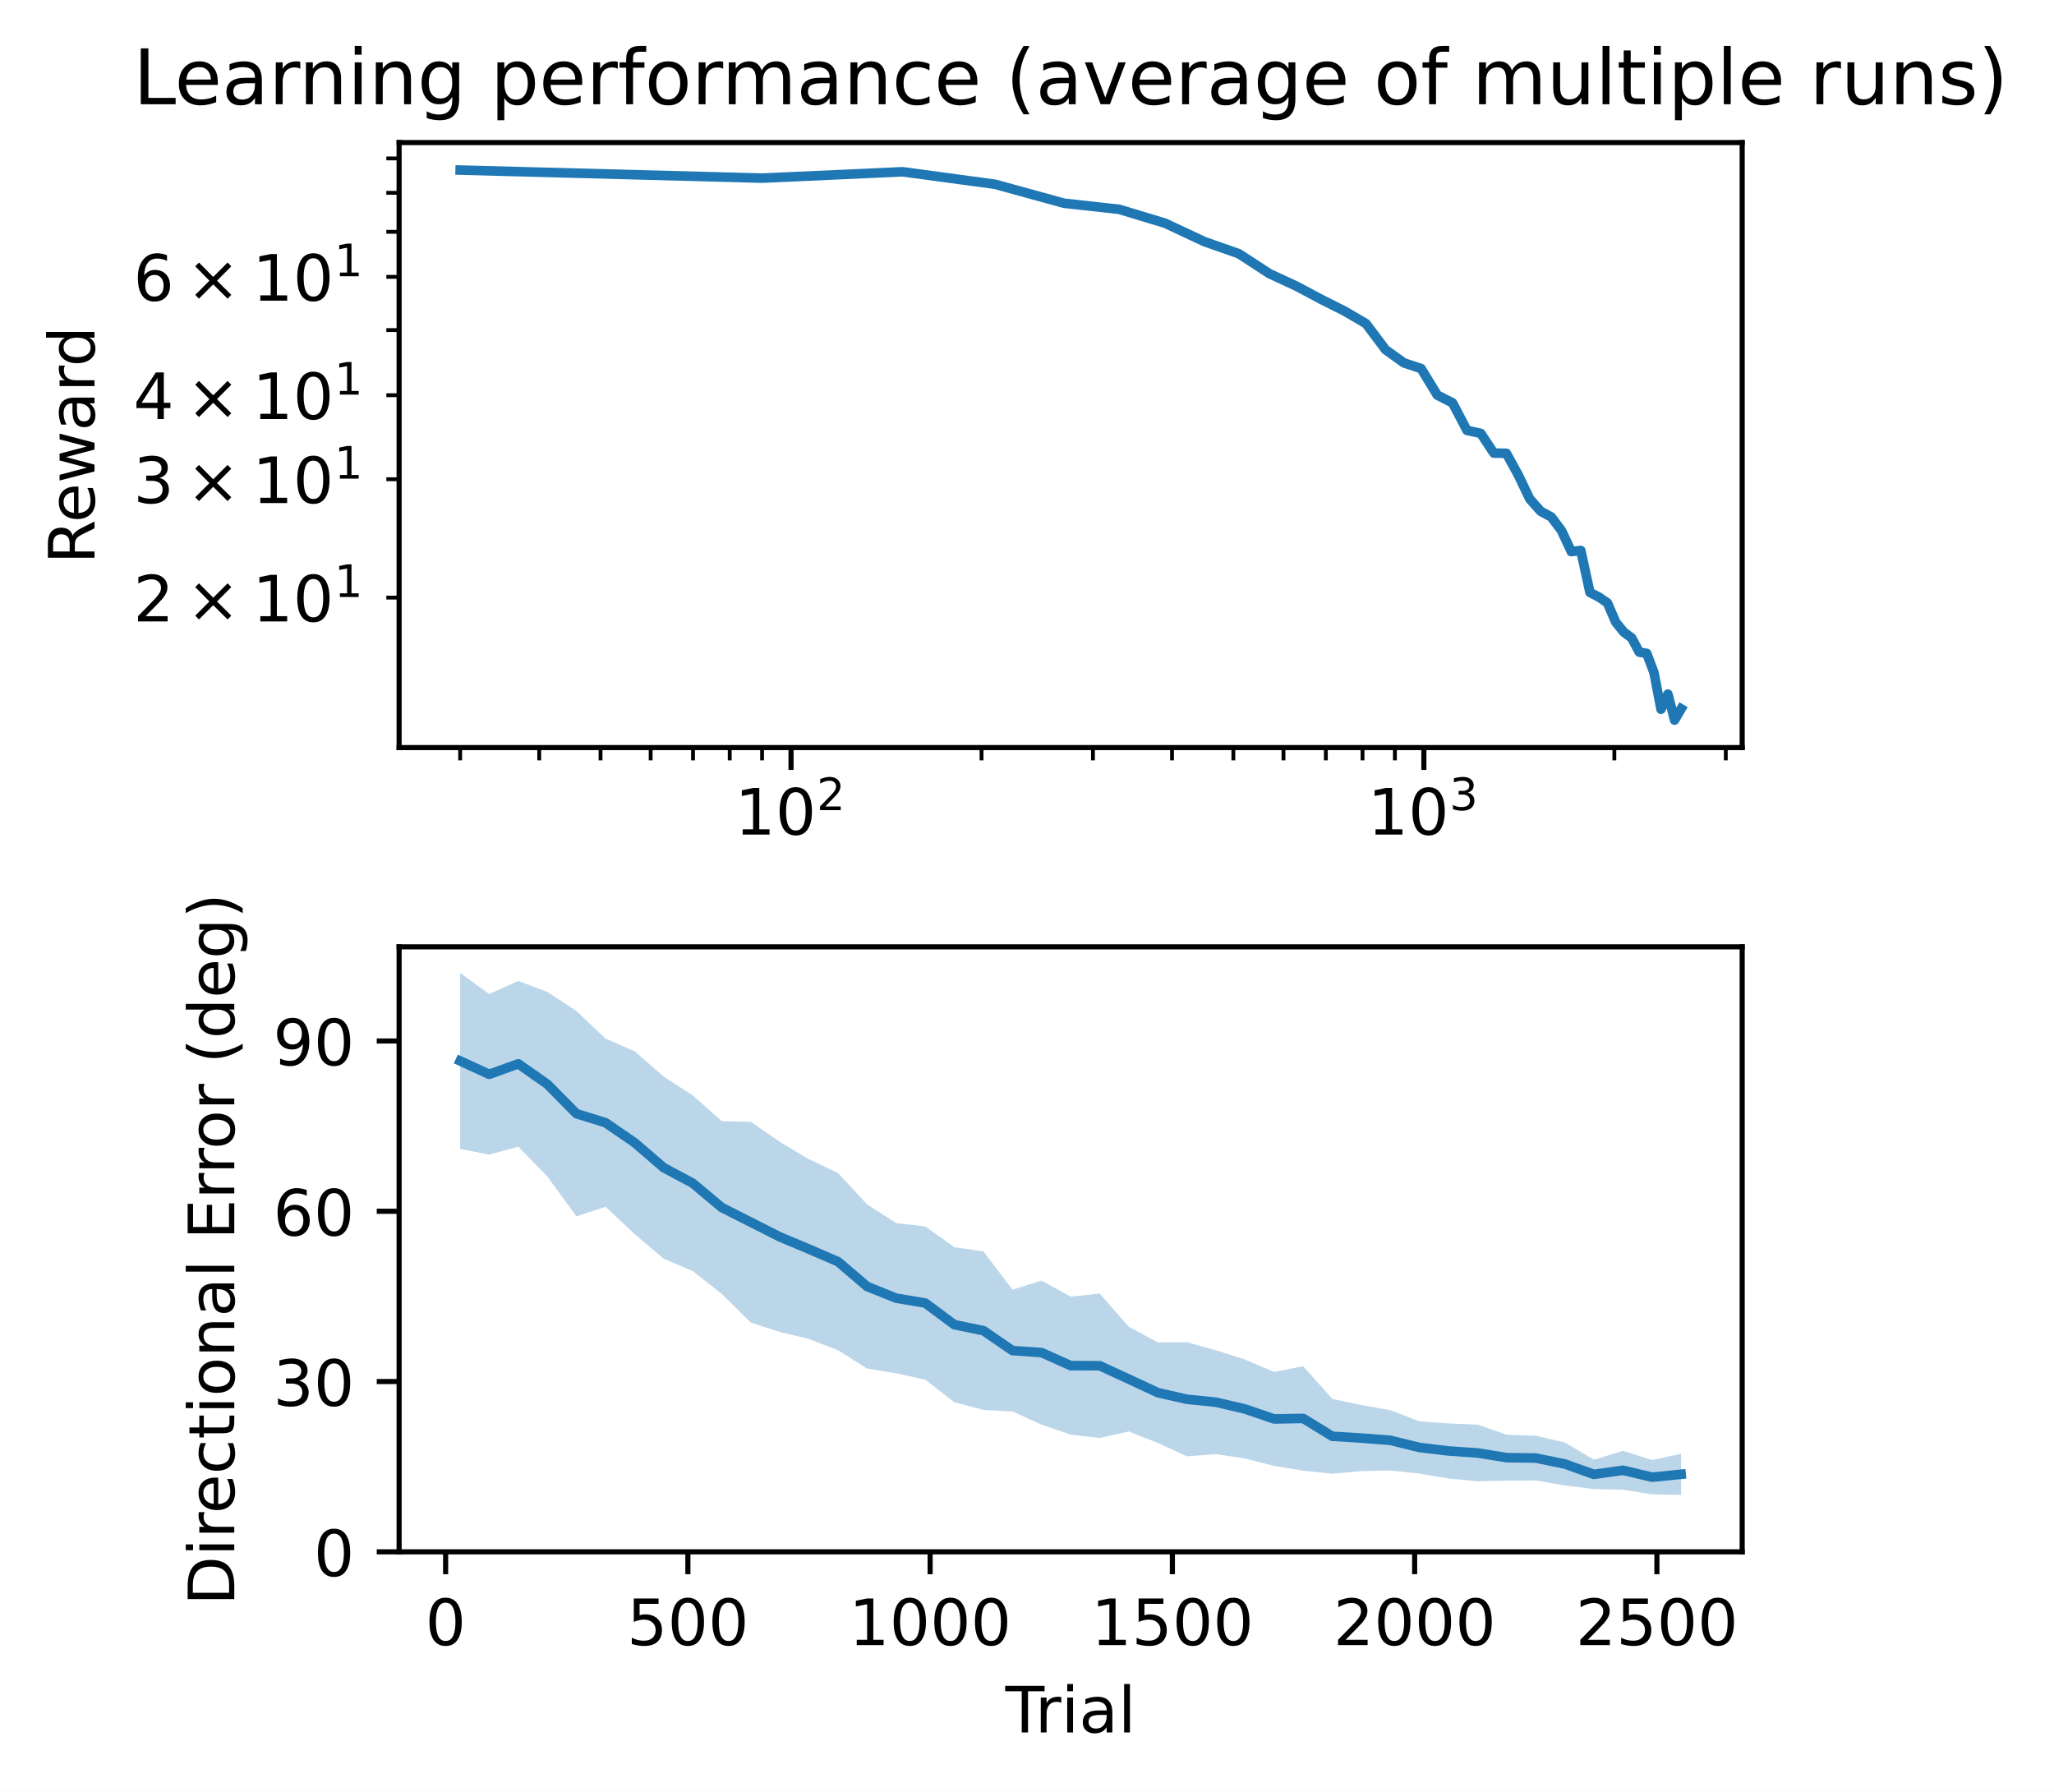
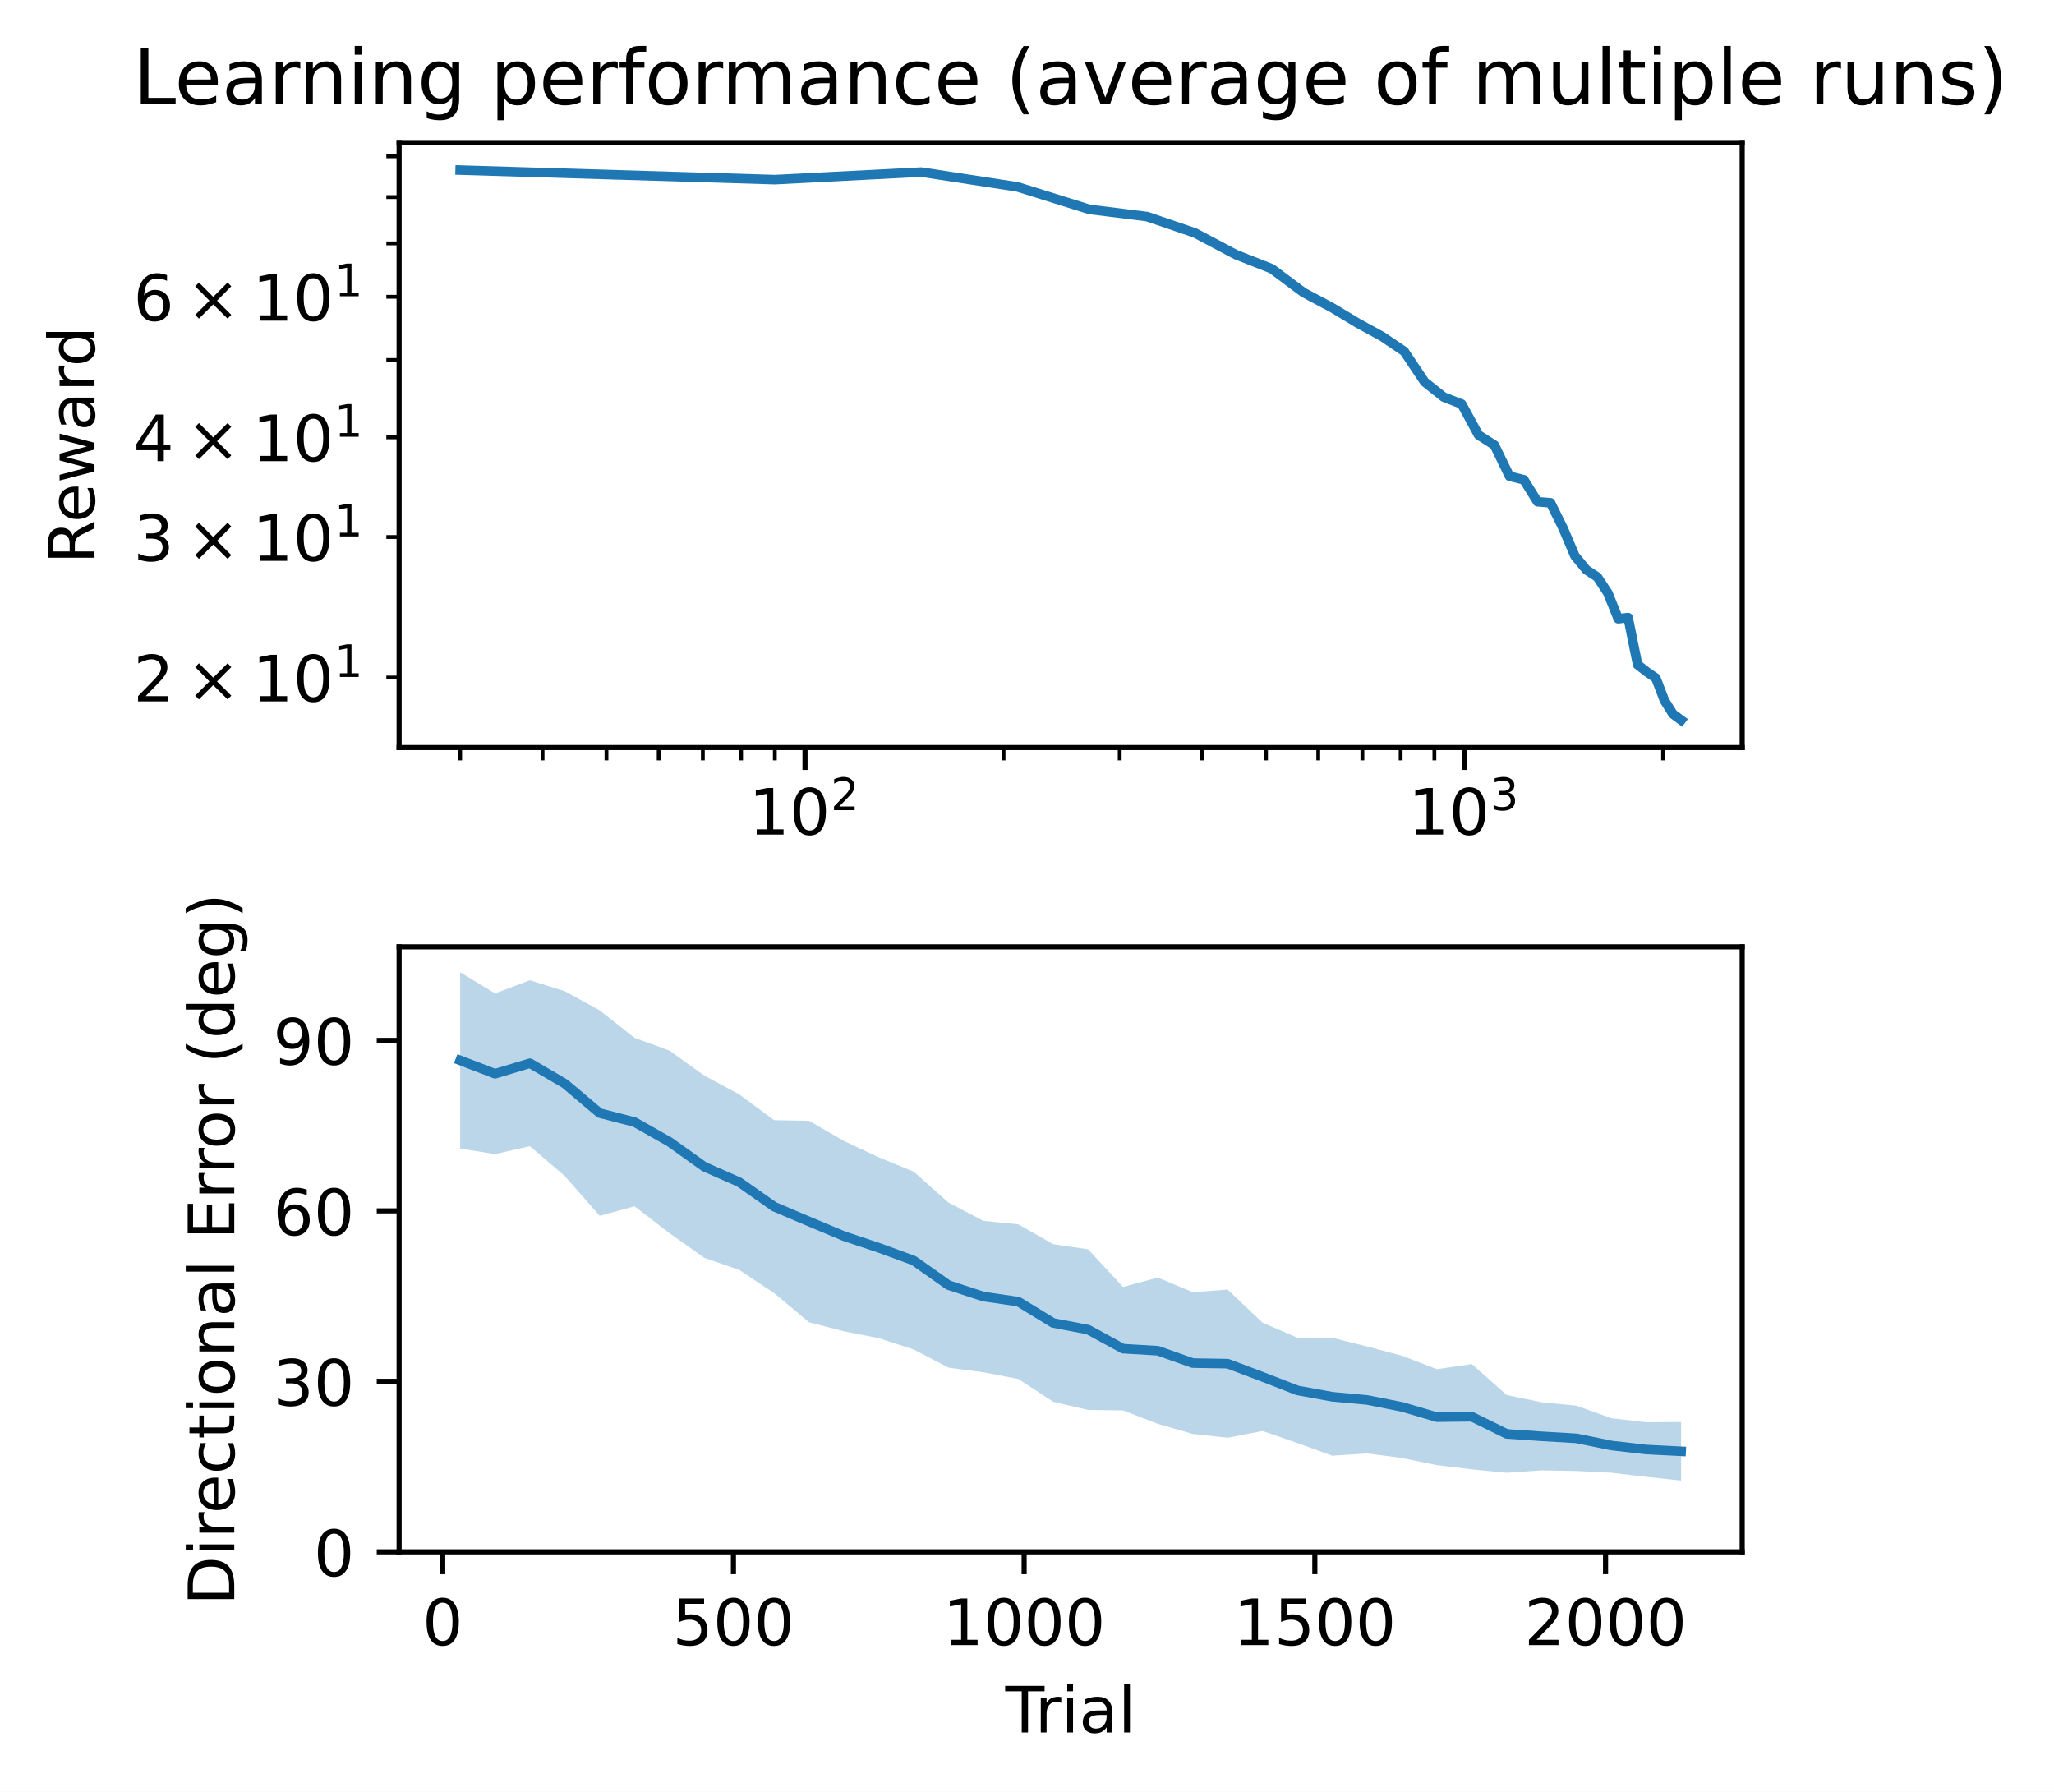
<svg xmlns="http://www.w3.org/2000/svg" xmlns:xlink="http://www.w3.org/1999/xlink" width="321.541pt" height="280.474pt" viewBox="0 0 321.541 280.474" version="1.1">
  <defs>
    <style type="text/css">*{stroke-linejoin: round; stroke-linecap: butt}</style>
  </defs>
  <g id="figure_1">
    <g id="patch_1">
      <path d="M 0 280.474  L 321.541 280.474  L 321.541 0  L 0 0  z " style="fill: #ffffff" />
    </g>
    <g id="axes_1">
      <g id="patch_2">
        <path d="M 62.478 117.022  L 272.727 117.022  L 272.727 22.318  L 62.478 22.318  z " style="fill: #ffffff" />
      </g>
      <g id="FillBetweenPolyCollection_1">
-         <path d="M 72.035 105475.159  L 72.035 105475.159  L 119.3 105475.159  L 141.277 105475.159  L 155.753 105475.159  L 166.566 105475.159  L 175.199 105475.159  L 182.386 105475.159  L 188.543 105475.159  L 193.928 105475.159  L 198.713 105475.159  L 203.019 105475.159  L 206.933 105475.159  L 210.52 105475.159  L 213.831 105475.159  L 216.905 105475.159  L 219.775 105475.159  L 222.464 105475.159  L 224.996 105475.159  L 227.387 105475.159  L 229.651 105475.159  L 231.803 105475.159  L 233.852 105475.159  L 235.808 105475.159  L 237.679 105475.159  L 239.472 105475.159  L 241.193 105475.159  L 242.848 105475.159  L 244.441 105475.159  L 245.978 105475.159  L 247.462 105475.159  L 248.896 105475.159  L 250.284 105475.159  L 251.629 105475.159  L 252.932 105475.159  L 254.198 105475.159  L 255.427 105475.159  L 256.622 105475.159  L 257.785 105475.159  L 258.917 105475.159  L 260.021 105475.159  L 261.096 105475.159  L 262.146 105475.159  L 263.17 105475.159  L 263.17 105475.159  L 263.17 105475.159  L 262.146 105475.159  L 261.096 105475.159  L 260.021 105475.159  L 258.917 105475.159  L 257.785 105475.159  L 256.622 105475.159  L 255.427 105475.159  L 254.198 105475.159  L 252.932 105475.159  L 251.629 105475.159  L 250.284 105475.159  L 248.896 105475.159  L 247.462 105475.159  L 245.978 105475.159  L 244.441 105475.159  L 242.848 105475.159  L 241.193 105475.159  L 239.472 105475.159  L 237.679 105475.159  L 235.808 105475.159  L 233.852 105475.159  L 231.803 105475.159  L 229.651 105475.159  L 227.387 105475.159  L 224.996 105475.159  L 222.464 105475.159  L 219.775 105475.159  L 216.905 105475.159  L 213.831 105475.159  L 210.52 105475.159  L 206.933 105475.159  L 203.019 105475.159  L 198.713 105475.159  L 193.928 105475.159  L 188.543 105475.159  L 182.386 105475.159  L 175.199 105475.159  L 166.566 105475.159  L 155.753 105475.159  L 141.277 105475.159  L 119.3 105475.159  L 72.035 105475.159  z " clip-path="url(#pe1b0b83fba)" style="fill: #1f77b4; fill-opacity: 0.3" />
+         <path d="M 72.035 125197.212  L 72.035 125197.212  L 121.296 125197.212  L 144.201 125197.212  L 159.288 125197.212  L 170.557 125197.212  L 179.555 125197.212  L 187.045 125197.212  L 193.462 125197.212  L 199.074 125197.212  L 204.061 125197.212  L 208.549 125197.212  L 212.628 125197.212  L 216.367 125197.212  L 219.818 125197.212  L 223.022 125197.212  L 226.012 125197.212  L 228.815 125197.212  L 231.454 125197.212  L 233.946 125197.212  L 236.306 125197.212  L 238.548 125197.212  L 240.684 125197.212  L 242.723 125197.212  L 244.672 125197.212  L 246.541 125197.212  L 248.335 125197.212  L 250.06 125197.212  L 251.72 125197.212  L 253.322 125197.212  L 254.868 125197.212  L 256.363 125197.212  L 257.81 125197.212  L 259.211 125197.212  L 260.57 125197.212  L 261.889 125197.212  L 263.17 125197.212  L 263.17 125197.212  L 263.17 125197.212  L 261.889 125197.212  L 260.57 125197.212  L 259.211 125197.212  L 257.81 125197.212  L 256.363 125197.212  L 254.868 125197.212  L 253.322 125197.212  L 251.72 125197.212  L 250.06 125197.212  L 248.335 125197.212  L 246.541 125197.212  L 244.672 125197.212  L 242.723 125197.212  L 240.684 125197.212  L 238.548 125197.212  L 236.306 125197.212  L 233.946 125197.212  L 231.454 125197.212  L 228.815 125197.212  L 226.012 125197.212  L 223.022 125197.212  L 219.818 125197.212  L 216.367 125197.212  L 212.628 125197.212  L 208.549 125197.212  L 204.061 125197.212  L 199.074 125197.212  L 193.462 125197.212  L 187.045 125197.212  L 179.555 125197.212  L 170.557 125197.212  L 159.288 125197.212  L 144.201 125197.212  L 121.296 125197.212  L 72.035 125197.212  z " clip-path="url(#p139ae85783)" style="fill: #1f77b4; fill-opacity: 0.3" />
      </g>
      <g id="matplotlib.axis_1">
        <g id="xtick_1">
          <g id="line2d_1">
            <defs>
-               <path id="m060f73c427" d="M 0 0  L 0 3.5  " style="stroke: #000000; stroke-width: 0.8" />
+               <path id="mdee415f2e0" d="M 0 0  L 0 3.5  " style="stroke: #000000; stroke-width: 0.8" />
            </defs>
            <g>
-               <use xlink:href="#m060f73c427" x="123.833" y="117.022" style="stroke: #000000; stroke-width: 0.8" />
+               <use xlink:href="#mdee415f2e0" x="126.02" y="117.022" style="stroke: #000000; stroke-width: 0.8" />
            </g>
          </g>
          <g id="text_1">
-             <g transform="translate(115.0331 131.6206)">
+             <g transform="translate(117.2201 131.6206)">
              <text>
                <tspan x="0" y="-0.977" style="font-size: 10px; font-family: 'DejaVu Sans'">1</tspan>
                <tspan x="6.362" y="-0.977" style="font-size: 10px; font-family: 'DejaVu Sans'">0</tspan>
                <tspan x="12.82" y="-4.805" style="font-size: 7px; font-family: 'DejaVu Sans'">2</tspan>
              </text>
            </g>
          </g>
        </g>
        <g id="xtick_2">
          <g id="line2d_2">
            <g>
-               <use xlink:href="#m060f73c427" x="222.897" y="117.022" style="stroke: #000000; stroke-width: 0.8" />
+               <use xlink:href="#mdee415f2e0" x="229.266" y="117.022" style="stroke: #000000; stroke-width: 0.8" />
            </g>
          </g>
          <g id="text_2">
-             <g transform="translate(214.0967 131.6206)">
+             <g transform="translate(220.4661 131.6206)">
              <text>
                <tspan x="0" y="-0.977" style="font-size: 10px; font-family: 'DejaVu Sans'">1</tspan>
                <tspan x="6.362" y="-0.977" style="font-size: 10px; font-family: 'DejaVu Sans'">0</tspan>
                <tspan x="12.82" y="-4.805" style="font-size: 7px; font-family: 'DejaVu Sans'">3</tspan>
              </text>
            </g>
          </g>
        </g>
        <g id="xtick_3">
          <g id="line2d_3">
            <defs>
-               <path id="m08c914ab55" d="M 0 0  L 0 2  " style="stroke: #000000; stroke-width: 0.6" />
+               <path id="m88c671d282" d="M 0 0  L 0 2  " style="stroke: #000000; stroke-width: 0.6" />
            </defs>
            <g>
-               <use xlink:href="#m08c914ab55" x="72.035" y="117.022" style="stroke: #000000; stroke-width: 0.6" />
+               <use xlink:href="#m88c671d282" x="72.035" y="117.022" style="stroke: #000000; stroke-width: 0.6" />
            </g>
          </g>
        </g>
        <g id="xtick_4">
          <g id="line2d_4">
            <g>
-               <use xlink:href="#m08c914ab55" x="84.412" y="117.022" style="stroke: #000000; stroke-width: 0.6" />
+               <use xlink:href="#m88c671d282" x="84.934" y="117.022" style="stroke: #000000; stroke-width: 0.6" />
            </g>
          </g>
        </g>
        <g id="xtick_5">
          <g id="line2d_5">
            <g>
-               <use xlink:href="#m08c914ab55" x="94.012" y="117.022" style="stroke: #000000; stroke-width: 0.6" />
+               <use xlink:href="#m88c671d282" x="94.94" y="117.022" style="stroke: #000000; stroke-width: 0.6" />
            </g>
          </g>
        </g>
        <g id="xtick_6">
          <g id="line2d_6">
            <g>
-               <use xlink:href="#m08c914ab55" x="101.856" y="117.022" style="stroke: #000000; stroke-width: 0.6" />
+               <use xlink:href="#m88c671d282" x="103.115" y="117.022" style="stroke: #000000; stroke-width: 0.6" />
            </g>
          </g>
        </g>
        <g id="xtick_7">
          <g id="line2d_7">
            <g>
-               <use xlink:href="#m08c914ab55" x="108.488" y="117.022" style="stroke: #000000; stroke-width: 0.6" />
+               <use xlink:href="#m88c671d282" x="110.027" y="117.022" style="stroke: #000000; stroke-width: 0.6" />
            </g>
          </g>
        </g>
        <g id="xtick_8">
          <g id="line2d_8">
            <g>
-               <use xlink:href="#m08c914ab55" x="114.233" y="117.022" style="stroke: #000000; stroke-width: 0.6" />
+               <use xlink:href="#m88c671d282" x="116.014" y="117.022" style="stroke: #000000; stroke-width: 0.6" />
            </g>
          </g>
        </g>
        <g id="xtick_9">
          <g id="line2d_9">
            <g>
-               <use xlink:href="#m08c914ab55" x="119.3" y="117.022" style="stroke: #000000; stroke-width: 0.6" />
+               <use xlink:href="#m88c671d282" x="121.296" y="117.022" style="stroke: #000000; stroke-width: 0.6" />
            </g>
          </g>
        </g>
        <g id="xtick_10">
          <g id="line2d_10">
            <g>
-               <use xlink:href="#m08c914ab55" x="153.654" y="117.022" style="stroke: #000000; stroke-width: 0.6" />
+               <use xlink:href="#m88c671d282" x="157.1" y="117.022" style="stroke: #000000; stroke-width: 0.6" />
            </g>
          </g>
        </g>
        <g id="xtick_11">
          <g id="line2d_11">
            <g>
-               <use xlink:href="#m08c914ab55" x="171.098" y="117.022" style="stroke: #000000; stroke-width: 0.6" />
+               <use xlink:href="#m88c671d282" x="175.281" y="117.022" style="stroke: #000000; stroke-width: 0.6" />
            </g>
          </g>
        </g>
        <g id="xtick_12">
          <g id="line2d_12">
            <g>
-               <use xlink:href="#m08c914ab55" x="183.475" y="117.022" style="stroke: #000000; stroke-width: 0.6" />
+               <use xlink:href="#m88c671d282" x="188.18" y="117.022" style="stroke: #000000; stroke-width: 0.6" />
            </g>
          </g>
        </g>
        <g id="xtick_13">
          <g id="line2d_13">
            <g>
-               <use xlink:href="#m08c914ab55" x="193.076" y="117.022" style="stroke: #000000; stroke-width: 0.6" />
+               <use xlink:href="#m88c671d282" x="198.186" y="117.022" style="stroke: #000000; stroke-width: 0.6" />
            </g>
          </g>
        </g>
        <g id="xtick_14">
          <g id="line2d_14">
            <g>
-               <use xlink:href="#m08c914ab55" x="200.92" y="117.022" style="stroke: #000000; stroke-width: 0.6" />
+               <use xlink:href="#m88c671d282" x="206.361" y="117.022" style="stroke: #000000; stroke-width: 0.6" />
            </g>
          </g>
        </g>
        <g id="xtick_15">
          <g id="line2d_15">
            <g>
-               <use xlink:href="#m08c914ab55" x="207.552" y="117.022" style="stroke: #000000; stroke-width: 0.6" />
+               <use xlink:href="#m88c671d282" x="213.273" y="117.022" style="stroke: #000000; stroke-width: 0.6" />
            </g>
          </g>
        </g>
        <g id="xtick_16">
          <g id="line2d_16">
            <g>
-               <use xlink:href="#m08c914ab55" x="213.296" y="117.022" style="stroke: #000000; stroke-width: 0.6" />
+               <use xlink:href="#m88c671d282" x="219.261" y="117.022" style="stroke: #000000; stroke-width: 0.6" />
            </g>
          </g>
        </g>
        <g id="xtick_17">
          <g id="line2d_17">
            <g>
-               <use xlink:href="#m08c914ab55" x="218.364" y="117.022" style="stroke: #000000; stroke-width: 0.6" />
+               <use xlink:href="#m88c671d282" x="224.542" y="117.022" style="stroke: #000000; stroke-width: 0.6" />
            </g>
          </g>
        </g>
        <g id="xtick_18">
          <g id="line2d_18">
            <g>
-               <use xlink:href="#m08c914ab55" x="252.718" y="117.022" style="stroke: #000000; stroke-width: 0.6" />
-             </g>
-           </g>
-         </g>
-         <g id="xtick_19">
-           <g id="line2d_19">
-             <g>
-               <use xlink:href="#m08c914ab55" x="270.162" y="117.022" style="stroke: #000000; stroke-width: 0.6" />
+               <use xlink:href="#m88c671d282" x="260.346" y="117.022" style="stroke: #000000; stroke-width: 0.6" />
            </g>
          </g>
        </g>
      </g>
      <g id="matplotlib.axis_2">
        <g id="ytick_1">
-           <g id="line2d_20">
+           <g id="line2d_19">
            <defs>
-               <path id="m8b0df459e2" d="M 0 0  L -2 0  " style="stroke: #000000; stroke-width: 0.6" />
+               <path id="mcf6de98455" d="M 0 0  L -2 0  " style="stroke: #000000; stroke-width: 0.6" />
            </defs>
            <g>
-               <use xlink:href="#m8b0df459e2" x="62.478" y="93.547" style="stroke: #000000; stroke-width: 0.6" />
+               <use xlink:href="#mcf6de98455" x="62.478" y="106.064" style="stroke: #000000; stroke-width: 0.6" />
            </g>
          </g>
          <g id="text_3">
-             <g transform="translate(20.87813 97.34623)">
+             <g transform="translate(20.87813 109.8631)">
              <text>
                <tspan x="0" y="-0.064" style="font-size: 10px; font-family: 'DejaVu Sans'">2</tspan>
                <tspan x="8.311" y="-0.064" style="font-size: 10px; font-family: 'DejaVu Sans'">×</tspan>
                <tspan x="18.638" y="-0.064" style="font-size: 10px; font-family: 'DejaVu Sans'">1</tspan>
                <tspan x="25" y="-0.064" style="font-size: 10px; font-family: 'DejaVu Sans'">0</tspan>
                <tspan x="31.458" y="-3.892" style="font-size: 7px; font-family: 'DejaVu Sans'">1</tspan>
              </text>
            </g>
          </g>
        </g>
        <g id="ytick_2">
-           <g id="line2d_21">
-             <g>
-               <use xlink:href="#m8b0df459e2" x="62.478" y="75.014" style="stroke: #000000; stroke-width: 0.6" />
+           <g id="line2d_20">
+             <g>
+               <use xlink:href="#mcf6de98455" x="62.478" y="84.065" style="stroke: #000000; stroke-width: 0.6" />
            </g>
          </g>
          <g id="text_4">
-             <g transform="translate(20.87813 78.81356)">
+             <g transform="translate(20.87813 87.86422)">
              <text>
                <tspan x="0" y="-0.064" style="font-size: 10px; font-family: 'DejaVu Sans'">3</tspan>
                <tspan x="8.311" y="-0.064" style="font-size: 10px; font-family: 'DejaVu Sans'">×</tspan>
                <tspan x="18.638" y="-0.064" style="font-size: 10px; font-family: 'DejaVu Sans'">1</tspan>
                <tspan x="25" y="-0.064" style="font-size: 10px; font-family: 'DejaVu Sans'">0</tspan>
                <tspan x="31.458" y="-3.892" style="font-size: 7px; font-family: 'DejaVu Sans'">1</tspan>
              </text>
            </g>
          </g>
        </g>
        <g id="ytick_3">
-           <g id="line2d_22">
-             <g>
-               <use xlink:href="#m8b0df459e2" x="62.478" y="61.865" style="stroke: #000000; stroke-width: 0.6" />
+           <g id="line2d_21">
+             <g>
+               <use xlink:href="#mcf6de98455" x="62.478" y="68.457" style="stroke: #000000; stroke-width: 0.6" />
            </g>
          </g>
          <g id="text_5">
-             <g transform="translate(20.87813 65.66442)">
+             <g transform="translate(20.87813 72.2558)">
              <text>
                <tspan x="0" y="-0.064" style="font-size: 10px; font-family: 'DejaVu Sans'">4</tspan>
                <tspan x="8.311" y="-0.064" style="font-size: 10px; font-family: 'DejaVu Sans'">×</tspan>
                <tspan x="18.638" y="-0.064" style="font-size: 10px; font-family: 'DejaVu Sans'">1</tspan>
                <tspan x="25" y="-0.064" style="font-size: 10px; font-family: 'DejaVu Sans'">0</tspan>
                <tspan x="31.458" y="-3.892" style="font-size: 7px; font-family: 'DejaVu Sans'">1</tspan>
              </text>
            </g>
          </g>
        </g>
        <g id="ytick_4">
+           <g id="line2d_22">
+             <g>
+               <use xlink:href="#mcf6de98455" x="62.478" y="56.35" style="stroke: #000000; stroke-width: 0.6" />
+             </g>
+           </g>
+         </g>
+         <g id="ytick_5">
          <g id="line2d_23">
            <g>
-               <use xlink:href="#m8b0df459e2" x="62.478" y="51.666" style="stroke: #000000; stroke-width: 0.6" />
-             </g>
-           </g>
-         </g>
-         <g id="ytick_5">
-           <g id="line2d_24">
-             <g>
-               <use xlink:href="#m8b0df459e2" x="62.478" y="43.333" style="stroke: #000000; stroke-width: 0.6" />
+               <use xlink:href="#mcf6de98455" x="62.478" y="46.458" style="stroke: #000000; stroke-width: 0.6" />
            </g>
          </g>
          <g id="text_6">
-             <g transform="translate(20.87813 47.13175)">
+             <g transform="translate(20.87813 50.25696)">
              <text>
                <tspan x="0" y="-0.064" style="font-size: 10px; font-family: 'DejaVu Sans'">6</tspan>
                <tspan x="8.311" y="-0.064" style="font-size: 10px; font-family: 'DejaVu Sans'">×</tspan>
                <tspan x="18.638" y="-0.064" style="font-size: 10px; font-family: 'DejaVu Sans'">1</tspan>
                <tspan x="25" y="-0.064" style="font-size: 10px; font-family: 'DejaVu Sans'">0</tspan>
                <tspan x="31.458" y="-3.892" style="font-size: 7px; font-family: 'DejaVu Sans'">1</tspan>
              </text>
            </g>
          </g>
        </g>
        <g id="ytick_6">
+           <g id="line2d_24">
+             <g>
+               <use xlink:href="#mcf6de98455" x="62.478" y="38.094" style="stroke: #000000; stroke-width: 0.6" />
+             </g>
+           </g>
+         </g>
+         <g id="ytick_7">
          <g id="line2d_25">
            <g>
-               <use xlink:href="#m8b0df459e2" x="62.478" y="36.287" style="stroke: #000000; stroke-width: 0.6" />
-             </g>
-           </g>
-         </g>
-         <g id="ytick_7">
+               <use xlink:href="#mcf6de98455" x="62.478" y="30.849" style="stroke: #000000; stroke-width: 0.6" />
+             </g>
+           </g>
+         </g>
+         <g id="ytick_8">
          <g id="line2d_26">
            <g>
-               <use xlink:href="#m8b0df459e2" x="62.478" y="30.183" style="stroke: #000000; stroke-width: 0.6" />
-             </g>
-           </g>
-         </g>
-         <g id="ytick_8">
-           <g id="line2d_27">
-             <g>
-               <use xlink:href="#m8b0df459e2" x="62.478" y="24.8" style="stroke: #000000; stroke-width: 0.6" />
+               <use xlink:href="#mcf6de98455" x="62.478" y="24.459" style="stroke: #000000; stroke-width: 0.6" />
            </g>
          </g>
        </g>
        <g id="text_7">
          <text style="font-size: 10px; font-family: 'DejaVu Sans', 'Bitstream Vera Sans', 'Computer Modern Sans Serif', 'Lucida Grande', 'Verdana', 'Geneva', 'Lucid', 'Arial', 'Helvetica', 'Avant Garde', sans-serif; text-anchor: middle" x="14.798" y="69.67" transform="rotate(-90 14.79844 69.67012)">Reward</text>
        </g>
      </g>
-       <g id="line2d_28">
-         <path d="M 72.035 26.623  L 119.3 27.884  L 141.277 26.888  L 155.753 28.842  L 166.566 31.816  L 175.199 32.767  L 182.386 34.941  L 188.543 37.824  L 193.928 39.714  L 198.713 42.833  L 203.019 44.829  L 206.933 46.917  L 210.52 48.718  L 213.831 50.657  L 216.905 54.746  L 219.775 56.802  L 222.464 57.69  L 224.996 61.846  L 227.387 63.061  L 229.651 67.375  L 231.803 67.837  L 233.852 70.929  L 235.808 70.957  L 237.679 74.36  L 239.472 78.103  L 241.193 80.037  L 242.848 80.933  L 244.441 83.054  L 245.978 86.347  L 247.462 86.169  L 248.896 92.74  L 250.284 93.454  L 251.629 94.371  L 252.932 97.399  L 254.198 98.951  L 255.427 99.857  L 256.622 102.087  L 257.785 102.282  L 258.917 105.275  L 260.021 111.019  L 261.096 108.65  L 262.146 112.717  L 263.17 110.96  " clip-path="url(#pe1b0b83fba)" style="fill: none; stroke: #1f77b4; stroke-width: 1.5; stroke-linecap: square" />
+       <g id="line2d_27">
+         <path d="M 72.035 26.623  L 121.296 28.12  L 144.201 26.938  L 159.288 29.254  L 170.557 32.779  L 179.555 33.902  L 187.045 36.459  L 193.462 39.856  L 199.074 42.069  L 204.061 45.789  L 208.549 48.176  L 212.628 50.63  L 216.367 52.67  L 219.818 55.002  L 223.022 59.788  L 226.012 62.161  L 228.815 63.251  L 231.454 68.09  L 233.946 69.683  L 236.306 74.547  L 238.548 75.101  L 240.684 78.54  L 242.723 78.704  L 244.672 82.641  L 246.541 87.019  L 248.335 89.203  L 250.06 90.333  L 251.72 92.864  L 253.322 96.858  L 254.868 96.678  L 256.363 104.052  L 257.81 105.173  L 259.211 106.144  L 260.57 109.666  L 261.889 111.766  L 263.17 112.717  " clip-path="url(#p139ae85783)" style="fill: none; stroke: #1f77b4; stroke-width: 1.5; stroke-linecap: square" />
      </g>
      <g id="patch_3">
        <path d="M 62.478 117.022  L 62.478 22.318  " style="fill: none; stroke: #000000; stroke-width: 0.8; stroke-linejoin: miter; stroke-linecap: square" />
      </g>
      <g id="patch_4">
        <path d="M 272.727 117.022  L 272.727 22.318  " style="fill: none; stroke: #000000; stroke-width: 0.8; stroke-linejoin: miter; stroke-linecap: square" />
      </g>
      <g id="patch_5">
        <path d="M 62.478 117.022  L 272.727 117.022  " style="fill: none; stroke: #000000; stroke-width: 0.8; stroke-linejoin: miter; stroke-linecap: square" />
      </g>
      <g id="patch_6">
        <path d="M 62.478 22.318  L 272.727 22.318  " style="fill: none; stroke: #000000; stroke-width: 0.8; stroke-linejoin: miter; stroke-linecap: square" />
      </g>
      <g id="text_8">
        <text style="font-size: 12px; font-family: 'DejaVu Sans', 'Bitstream Vera Sans', 'Computer Modern Sans Serif', 'Lucida Grande', 'Verdana', 'Geneva', 'Lucid', 'Arial', 'Helvetica', 'Avant Garde', sans-serif; text-anchor: middle" x="167.602" y="16.318" transform="rotate(-0 167.6025 16.31812)">Learning performance (average of multiple runs)</text>
      </g>
    </g>
    <g id="axes_2">
      <g id="patch_7">
        <path d="M 62.478 242.918  L 272.727 242.918  L 272.727 148.214  L 62.478 148.214  z " style="fill: #ffffff" />
      </g>
      <g id="FillBetweenPolyCollection_2">
-         <path d="M 72.035 152.299  L 72.035 179.858  L 76.586 180.734  L 81.137 179.498  L 85.687 184.17  L 90.238 190.404  L 94.789 188.905  L 99.34 193.17  L 103.891 197.034  L 108.442 198.967  L 112.992 202.549  L 117.543 207.04  L 122.094 208.501  L 126.645 209.599  L 131.196 211.373  L 135.747 214.236  L 140.297 214.969  L 144.848 215.973  L 149.399 219.493  L 153.95 220.708  L 158.501 220.944  L 163.052 223.011  L 167.602 224.574  L 172.153 225.09  L 176.704 224.079  L 181.255 225.875  L 185.806 227.964  L 190.357 227.626  L 194.907 228.313  L 199.458 229.474  L 204.009 230.207  L 208.56 230.691  L 213.111 230.28  L 217.662 230.182  L 222.212 230.674  L 226.763 231.44  L 231.314 231.876  L 235.865 231.77  L 240.416 231.738  L 244.967 232.53  L 249.518 233.091  L 254.068 233.193  L 258.619 233.924  L 263.17 233.998  L 263.17 227.556  L 263.17 227.556  L 258.619 228.547  L 254.068 227.103  L 249.518 228.495  L 244.967 225.808  L 240.416 224.74  L 235.865 224.582  L 231.314 223.002  L 226.763 222.818  L 222.212 222.495  L 217.662 220.749  L 213.111 219.943  L 208.56 218.972  L 204.009 213.862  L 199.458 214.758  L 194.907 212.811  L 190.357 211.374  L 185.806 210.109  L 181.255 210.134  L 176.704 207.678  L 172.153 202.487  L 167.602 202.967  L 163.052 200.45  L 158.501 201.882  L 153.95 195.883  L 149.399 195.232  L 144.848 191.983  L 140.297 191.459  L 135.747 188.538  L 131.196 183.628  L 126.645 181.467  L 122.094 178.755  L 117.543 175.608  L 112.992 175.492  L 108.442 171.463  L 103.891 168.524  L 99.34 164.557  L 94.789 162.581  L 90.238 158.259  L 85.687 155.271  L 81.137 153.548  L 76.586 155.606  L 72.035 152.299  z " clip-path="url(#pa31553cc1d)" style="fill: #1f77b4; fill-opacity: 0.3" />
+         <path d="M 72.035 152.193  L 72.035 179.784  L 77.496 180.661  L 82.957 179.424  L 88.418 184.096  L 93.879 190.32  L 99.34 188.83  L 104.801 193.035  L 110.262 196.903  L 115.723 198.788  L 121.184 202.419  L 126.645 206.979  L 132.106 208.392  L 137.567 209.476  L 143.028 211.24  L 148.489 214.093  L 153.95 214.808  L 159.411 215.857  L 164.872 219.428  L 170.333 220.701  L 175.794 220.778  L 181.255 222.885  L 186.716 224.469  L 192.177 225.058  L 197.638 224.001  L 203.099 225.894  L 208.56 227.869  L 214.021 227.51  L 219.482 228.228  L 224.943 229.35  L 230.404 230.008  L 235.865 230.54  L 241.326 230.162  L 246.787 230.266  L 252.248 230.535  L 257.709 231.178  L 263.17 231.762  L 263.17 222.598  L 263.17 222.598  L 257.709 222.626  L 252.248 222.004  L 246.787 220.041  L 241.326 219.503  L 235.865 218.37  L 230.404 213.525  L 224.943 214.323  L 219.482 212.225  L 214.021 210.776  L 208.56 209.415  L 203.099 209.398  L 197.638 207.042  L 192.177 201.862  L 186.716 202.273  L 181.255 199.989  L 175.794 201.45  L 170.333 195.561  L 164.872 194.761  L 159.411 191.648  L 153.95 191.107  L 148.489 188.25  L 143.028 183.403  L 137.567 181.161  L 132.106 178.598  L 126.645 175.437  L 121.184 175.346  L 115.723 171.308  L 110.262 168.374  L 104.801 164.453  L 99.34 162.463  L 93.879 158.161  L 88.418 155.162  L 82.957 153.443  L 77.496 155.504  L 72.035 152.193  z " clip-path="url(#p86f9c016a1)" style="fill: #1f77b4; fill-opacity: 0.3" />
      </g>
      <g id="matplotlib.axis_3">
+         <g id="xtick_19">
+           <g id="line2d_28">
+             <g>
+               <use xlink:href="#mdee415f2e0" x="69.304" y="242.918" style="stroke: #000000; stroke-width: 0.8" />
+             </g>
+           </g>
+           <g id="text_9">
+             <text style="font-size: 10px; font-family: 'DejaVu Sans', 'Bitstream Vera Sans', 'Computer Modern Sans Serif', 'Lucida Grande', 'Verdana', 'Geneva', 'Lucid', 'Arial', 'Helvetica', 'Avant Garde', sans-serif; text-anchor: middle" x="69.304" y="257.517" transform="rotate(-0 69.30438 257.5166)">0</text>
+           </g>
+         </g>
        <g id="xtick_20">
          <g id="line2d_29">
            <g>
-               <use xlink:href="#m060f73c427" x="69.759" y="242.918" style="stroke: #000000; stroke-width: 0.8" />
-             </g>
-           </g>
-           <g id="text_9">
-             <text style="font-size: 10px; font-family: 'DejaVu Sans', 'Bitstream Vera Sans', 'Computer Modern Sans Serif', 'Lucida Grande', 'Verdana', 'Geneva', 'Lucid', 'Arial', 'Helvetica', 'Avant Garde', sans-serif; text-anchor: middle" x="69.759" y="257.517" transform="rotate(-0 69.75946 257.5166)">0</text>
+               <use xlink:href="#mdee415f2e0" x="114.813" y="242.918" style="stroke: #000000; stroke-width: 0.8" />
+             </g>
+           </g>
+           <g id="text_10">
+             <text style="font-size: 10px; font-family: 'DejaVu Sans', 'Bitstream Vera Sans', 'Computer Modern Sans Serif', 'Lucida Grande', 'Verdana', 'Geneva', 'Lucid', 'Arial', 'Helvetica', 'Avant Garde', sans-serif; text-anchor: middle" x="114.813" y="257.517" transform="rotate(-0 114.8127 257.5166)">500</text>
          </g>
        </g>
        <g id="xtick_21">
          <g id="line2d_30">
            <g>
-               <use xlink:href="#m060f73c427" x="107.683" y="242.918" style="stroke: #000000; stroke-width: 0.8" />
-             </g>
-           </g>
-           <g id="text_10">
-             <text style="font-size: 10px; font-family: 'DejaVu Sans', 'Bitstream Vera Sans', 'Computer Modern Sans Serif', 'Lucida Grande', 'Verdana', 'Geneva', 'Lucid', 'Arial', 'Helvetica', 'Avant Garde', sans-serif; text-anchor: middle" x="107.683" y="257.517" transform="rotate(-0 107.6831 257.5166)">500</text>
+               <use xlink:href="#mdee415f2e0" x="160.321" y="242.918" style="stroke: #000000; stroke-width: 0.8" />
+             </g>
+           </g>
+           <g id="text_11">
+             <text style="font-size: 10px; font-family: 'DejaVu Sans', 'Bitstream Vera Sans', 'Computer Modern Sans Serif', 'Lucida Grande', 'Verdana', 'Geneva', 'Lucid', 'Arial', 'Helvetica', 'Avant Garde', sans-serif; text-anchor: middle" x="160.321" y="257.517" transform="rotate(-0 160.3211 257.5166)">1000</text>
          </g>
        </g>
        <g id="xtick_22">
          <g id="line2d_31">
            <g>
-               <use xlink:href="#m060f73c427" x="145.607" y="242.918" style="stroke: #000000; stroke-width: 0.8" />
-             </g>
-           </g>
-           <g id="text_11">
-             <text style="font-size: 10px; font-family: 'DejaVu Sans', 'Bitstream Vera Sans', 'Computer Modern Sans Serif', 'Lucida Grande', 'Verdana', 'Geneva', 'Lucid', 'Arial', 'Helvetica', 'Avant Garde', sans-serif; text-anchor: middle" x="145.607" y="257.517" transform="rotate(-0 145.6067 257.5166)">1000</text>
+               <use xlink:href="#mdee415f2e0" x="205.829" y="242.918" style="stroke: #000000; stroke-width: 0.8" />
+             </g>
+           </g>
+           <g id="text_12">
+             <text style="font-size: 10px; font-family: 'DejaVu Sans', 'Bitstream Vera Sans', 'Computer Modern Sans Serif', 'Lucida Grande', 'Verdana', 'Geneva', 'Lucid', 'Arial', 'Helvetica', 'Avant Garde', sans-serif; text-anchor: middle" x="205.829" y="257.517" transform="rotate(-0 205.8295 257.5166)">1500</text>
          </g>
        </g>
        <g id="xtick_23">
          <g id="line2d_32">
            <g>
-               <use xlink:href="#m060f73c427" x="183.53" y="242.918" style="stroke: #000000; stroke-width: 0.8" />
-             </g>
-           </g>
-           <g id="text_12">
-             <text style="font-size: 10px; font-family: 'DejaVu Sans', 'Bitstream Vera Sans', 'Computer Modern Sans Serif', 'Lucida Grande', 'Verdana', 'Geneva', 'Lucid', 'Arial', 'Helvetica', 'Avant Garde', sans-serif; text-anchor: middle" x="183.53" y="257.517" transform="rotate(-0 183.5304 257.5166)">1500</text>
-           </g>
-         </g>
-         <g id="xtick_24">
-           <g id="line2d_33">
-             <g>
-               <use xlink:href="#m060f73c427" x="221.454" y="242.918" style="stroke: #000000; stroke-width: 0.8" />
+               <use xlink:href="#mdee415f2e0" x="251.338" y="242.918" style="stroke: #000000; stroke-width: 0.8" />
            </g>
          </g>
          <g id="text_13">
-             <text style="font-size: 10px; font-family: 'DejaVu Sans', 'Bitstream Vera Sans', 'Computer Modern Sans Serif', 'Lucida Grande', 'Verdana', 'Geneva', 'Lucid', 'Arial', 'Helvetica', 'Avant Garde', sans-serif; text-anchor: middle" x="221.454" y="257.517" transform="rotate(-0 221.454 257.5166)">2000</text>
-           </g>
-         </g>
-         <g id="xtick_25">
-           <g id="line2d_34">
-             <g>
-               <use xlink:href="#m060f73c427" x="259.378" y="242.918" style="stroke: #000000; stroke-width: 0.8" />
-             </g>
-           </g>
-           <g id="text_14">
-             <text style="font-size: 10px; font-family: 'DejaVu Sans', 'Bitstream Vera Sans', 'Computer Modern Sans Serif', 'Lucida Grande', 'Verdana', 'Geneva', 'Lucid', 'Arial', 'Helvetica', 'Avant Garde', sans-serif; text-anchor: middle" x="259.378" y="257.517" transform="rotate(-0 259.3777 257.5166)">2500</text>
-           </g>
-         </g>
-         <g id="text_15">
+             <text style="font-size: 10px; font-family: 'DejaVu Sans', 'Bitstream Vera Sans', 'Computer Modern Sans Serif', 'Lucida Grande', 'Verdana', 'Geneva', 'Lucid', 'Arial', 'Helvetica', 'Avant Garde', sans-serif; text-anchor: middle" x="251.338" y="257.517" transform="rotate(-0 251.3378 257.5166)">2000</text>
+           </g>
+         </g>
+         <g id="text_14">
          <text style="font-size: 10px; font-family: 'DejaVu Sans', 'Bitstream Vera Sans', 'Computer Modern Sans Serif', 'Lucida Grande', 'Verdana', 'Geneva', 'Lucid', 'Arial', 'Helvetica', 'Avant Garde', sans-serif; text-anchor: middle" x="167.602" y="271.195" transform="rotate(-0 167.6025 271.1947)">Trial</text>
        </g>
      </g>
      <g id="matplotlib.axis_4">
        <g id="ytick_9">
+           <g id="line2d_33">
+             <defs>
+               <path id="mf8eb22b335" d="M 0 0  L -3.5 0  " style="stroke: #000000; stroke-width: 0.8" />
+             </defs>
+             <g>
+               <use xlink:href="#mf8eb22b335" x="62.478" y="242.918" style="stroke: #000000; stroke-width: 0.8" />
+             </g>
+           </g>
+           <g id="text_15">
+             <text style="font-size: 10px; font-family: 'DejaVu Sans', 'Bitstream Vera Sans', 'Computer Modern Sans Serif', 'Lucida Grande', 'Verdana', 'Geneva', 'Lucid', 'Arial', 'Helvetica', 'Avant Garde', sans-serif; text-anchor: end" x="55.478" y="246.717" transform="rotate(-0 55.47812 246.7173)">0</text>
+           </g>
+         </g>
+         <g id="ytick_10">
+           <g id="line2d_34">
+             <g>
+               <use xlink:href="#mf8eb22b335" x="62.478" y="216.231" style="stroke: #000000; stroke-width: 0.8" />
+             </g>
+           </g>
+           <g id="text_16">
+             <text style="font-size: 10px; font-family: 'DejaVu Sans', 'Bitstream Vera Sans', 'Computer Modern Sans Serif', 'Lucida Grande', 'Verdana', 'Geneva', 'Lucid', 'Arial', 'Helvetica', 'Avant Garde', sans-serif; text-anchor: end" x="55.478" y="220.031" transform="rotate(-0 55.47812 220.0306)">30</text>
+           </g>
+         </g>
+         <g id="ytick_11">
          <g id="line2d_35">
-             <defs>
-               <path id="m81b9afa4ba" d="M 0 0  L -3.5 0  " style="stroke: #000000; stroke-width: 0.8" />
-             </defs>
-             <g>
-               <use xlink:href="#m81b9afa4ba" x="62.478" y="242.918" style="stroke: #000000; stroke-width: 0.8" />
-             </g>
-           </g>
-           <g id="text_16">
-             <text style="font-size: 10px; font-family: 'DejaVu Sans', 'Bitstream Vera Sans', 'Computer Modern Sans Serif', 'Lucida Grande', 'Verdana', 'Geneva', 'Lucid', 'Arial', 'Helvetica', 'Avant Garde', sans-serif; text-anchor: end" x="55.478" y="246.717" transform="rotate(-0 55.47812 246.7173)">0</text>
-           </g>
-         </g>
-         <g id="ytick_10">
+             <g>
+               <use xlink:href="#mf8eb22b335" x="62.478" y="189.545" style="stroke: #000000; stroke-width: 0.8" />
+             </g>
+           </g>
+           <g id="text_17">
+             <text style="font-size: 10px; font-family: 'DejaVu Sans', 'Bitstream Vera Sans', 'Computer Modern Sans Serif', 'Lucida Grande', 'Verdana', 'Geneva', 'Lucid', 'Arial', 'Helvetica', 'Avant Garde', sans-serif; text-anchor: end" x="55.478" y="193.344" transform="rotate(-0 55.47812 193.3438)">60</text>
+           </g>
+         </g>
+         <g id="ytick_12">
          <g id="line2d_36">
            <g>
-               <use xlink:href="#m81b9afa4ba" x="62.478" y="216.263" style="stroke: #000000; stroke-width: 0.8" />
-             </g>
-           </g>
-           <g id="text_17">
-             <text style="font-size: 10px; font-family: 'DejaVu Sans', 'Bitstream Vera Sans', 'Computer Modern Sans Serif', 'Lucida Grande', 'Verdana', 'Geneva', 'Lucid', 'Arial', 'Helvetica', 'Avant Garde', sans-serif; text-anchor: end" x="55.478" y="220.062" transform="rotate(-0 55.47812 220.0619)">30</text>
-           </g>
-         </g>
-         <g id="ytick_11">
-           <g id="line2d_37">
-             <g>
-               <use xlink:href="#m81b9afa4ba" x="62.478" y="189.607" style="stroke: #000000; stroke-width: 0.8" />
+               <use xlink:href="#mf8eb22b335" x="62.478" y="162.858" style="stroke: #000000; stroke-width: 0.8" />
            </g>
          </g>
          <g id="text_18">
-             <text style="font-size: 10px; font-family: 'DejaVu Sans', 'Bitstream Vera Sans', 'Computer Modern Sans Serif', 'Lucida Grande', 'Verdana', 'Geneva', 'Lucid', 'Arial', 'Helvetica', 'Avant Garde', sans-serif; text-anchor: end" x="55.478" y="193.406" transform="rotate(-0 55.47812 193.4064)">60</text>
-           </g>
-         </g>
-         <g id="ytick_12">
-           <g id="line2d_38">
-             <g>
-               <use xlink:href="#m81b9afa4ba" x="62.478" y="162.952" style="stroke: #000000; stroke-width: 0.8" />
-             </g>
-           </g>
-           <g id="text_19">
-             <text style="font-size: 10px; font-family: 'DejaVu Sans', 'Bitstream Vera Sans', 'Computer Modern Sans Serif', 'Lucida Grande', 'Verdana', 'Geneva', 'Lucid', 'Arial', 'Helvetica', 'Avant Garde', sans-serif; text-anchor: end" x="55.478" y="166.751" transform="rotate(-0 55.47812 166.751)">90</text>
-           </g>
-         </g>
-         <g id="text_20">
+             <text style="font-size: 10px; font-family: 'DejaVu Sans', 'Bitstream Vera Sans', 'Computer Modern Sans Serif', 'Lucida Grande', 'Verdana', 'Geneva', 'Lucid', 'Arial', 'Helvetica', 'Avant Garde', sans-serif; text-anchor: end" x="55.478" y="166.657" transform="rotate(-0 55.47812 166.657)">90</text>
+           </g>
+         </g>
+         <g id="text_19">
          <text style="font-size: 10px; font-family: 'DejaVu Sans', 'Bitstream Vera Sans', 'Computer Modern Sans Serif', 'Lucida Grande', 'Verdana', 'Geneva', 'Lucid', 'Arial', 'Helvetica', 'Avant Garde', sans-serif; text-anchor: middle" x="36.673" y="195.566" transform="rotate(-90 36.67344 195.5661)">Directional Error (deg)</text>
        </g>
      </g>
-       <g id="line2d_39">
-         <path d="M 72.035 166.078  L 76.586 168.17  L 81.137 166.523  L 85.687 169.721  L 90.238 174.331  L 94.789 175.743  L 99.34 178.863  L 103.891 182.779  L 108.442 185.215  L 112.992 189.021  L 117.543 191.324  L 122.094 193.628  L 126.645 195.533  L 131.196 197.501  L 135.747 201.387  L 140.297 203.214  L 144.848 203.978  L 149.399 207.363  L 153.95 208.296  L 158.501 211.413  L 163.052 211.73  L 167.602 213.77  L 172.153 213.788  L 176.704 215.878  L 181.255 218.005  L 185.806 219.036  L 190.357 219.5  L 194.907 220.562  L 199.458 222.116  L 204.009 222.035  L 208.56 224.831  L 213.111 225.111  L 217.662 225.465  L 222.212 226.584  L 226.763 227.129  L 231.314 227.439  L 235.865 228.176  L 240.416 228.239  L 244.967 229.169  L 249.518 230.793  L 254.068 230.148  L 258.619 231.235  L 263.17 230.777  " clip-path="url(#pa31553cc1d)" style="fill: none; stroke: #1f77b4; stroke-width: 1.5; stroke-linecap: square" />
+       <g id="line2d_37">
+         <path d="M 72.035 165.988  L 77.496 168.082  L 82.957 166.433  L 88.418 169.629  L 93.879 174.24  L 99.34 175.646  L 104.801 178.744  L 110.262 182.638  L 115.723 185.048  L 121.184 188.883  L 126.645 191.208  L 132.106 193.495  L 137.567 195.319  L 143.028 197.322  L 148.489 201.172  L 153.95 202.958  L 159.411 203.753  L 164.872 207.095  L 170.333 208.131  L 175.794 211.114  L 181.255 211.437  L 186.716 213.371  L 192.177 213.46  L 197.638 215.522  L 203.099 217.646  L 208.56 218.642  L 214.021 219.143  L 219.482 220.227  L 224.943 221.837  L 230.404 221.767  L 235.865 224.455  L 241.326 224.832  L 246.787 225.153  L 252.248 226.27  L 257.709 226.902  L 263.17 227.18  " clip-path="url(#p86f9c016a1)" style="fill: none; stroke: #1f77b4; stroke-width: 1.5; stroke-linecap: square" />
      </g>
      <g id="patch_8">
        <path d="M 62.478 242.918  L 62.478 148.214  " style="fill: none; stroke: #000000; stroke-width: 0.8; stroke-linejoin: miter; stroke-linecap: square" />
      </g>
      <g id="patch_9">
        <path d="M 272.727 242.918  L 272.727 148.214  " style="fill: none; stroke: #000000; stroke-width: 0.8; stroke-linejoin: miter; stroke-linecap: square" />
      </g>
      <g id="patch_10">
        <path d="M 62.478 242.918  L 272.727 242.918  " style="fill: none; stroke: #000000; stroke-width: 0.8; stroke-linejoin: miter; stroke-linecap: square" />
      </g>
      <g id="patch_11">
        <path d="M 62.478 148.214  L 272.727 148.214  " style="fill: none; stroke: #000000; stroke-width: 0.8; stroke-linejoin: miter; stroke-linecap: square" />
      </g>
    </g>
  </g>
  <defs>
-     <clipPath id="pe1b0b83fba">
+     <clipPath id="p139ae85783">
      <rect x="62.478" y="22.318" width="210.249" height="94.704" />
    </clipPath>
-     <clipPath id="pa31553cc1d">
+     <clipPath id="p86f9c016a1">
      <rect x="62.478" y="148.214" width="210.249" height="94.704" />
    </clipPath>
  </defs>
</svg>
